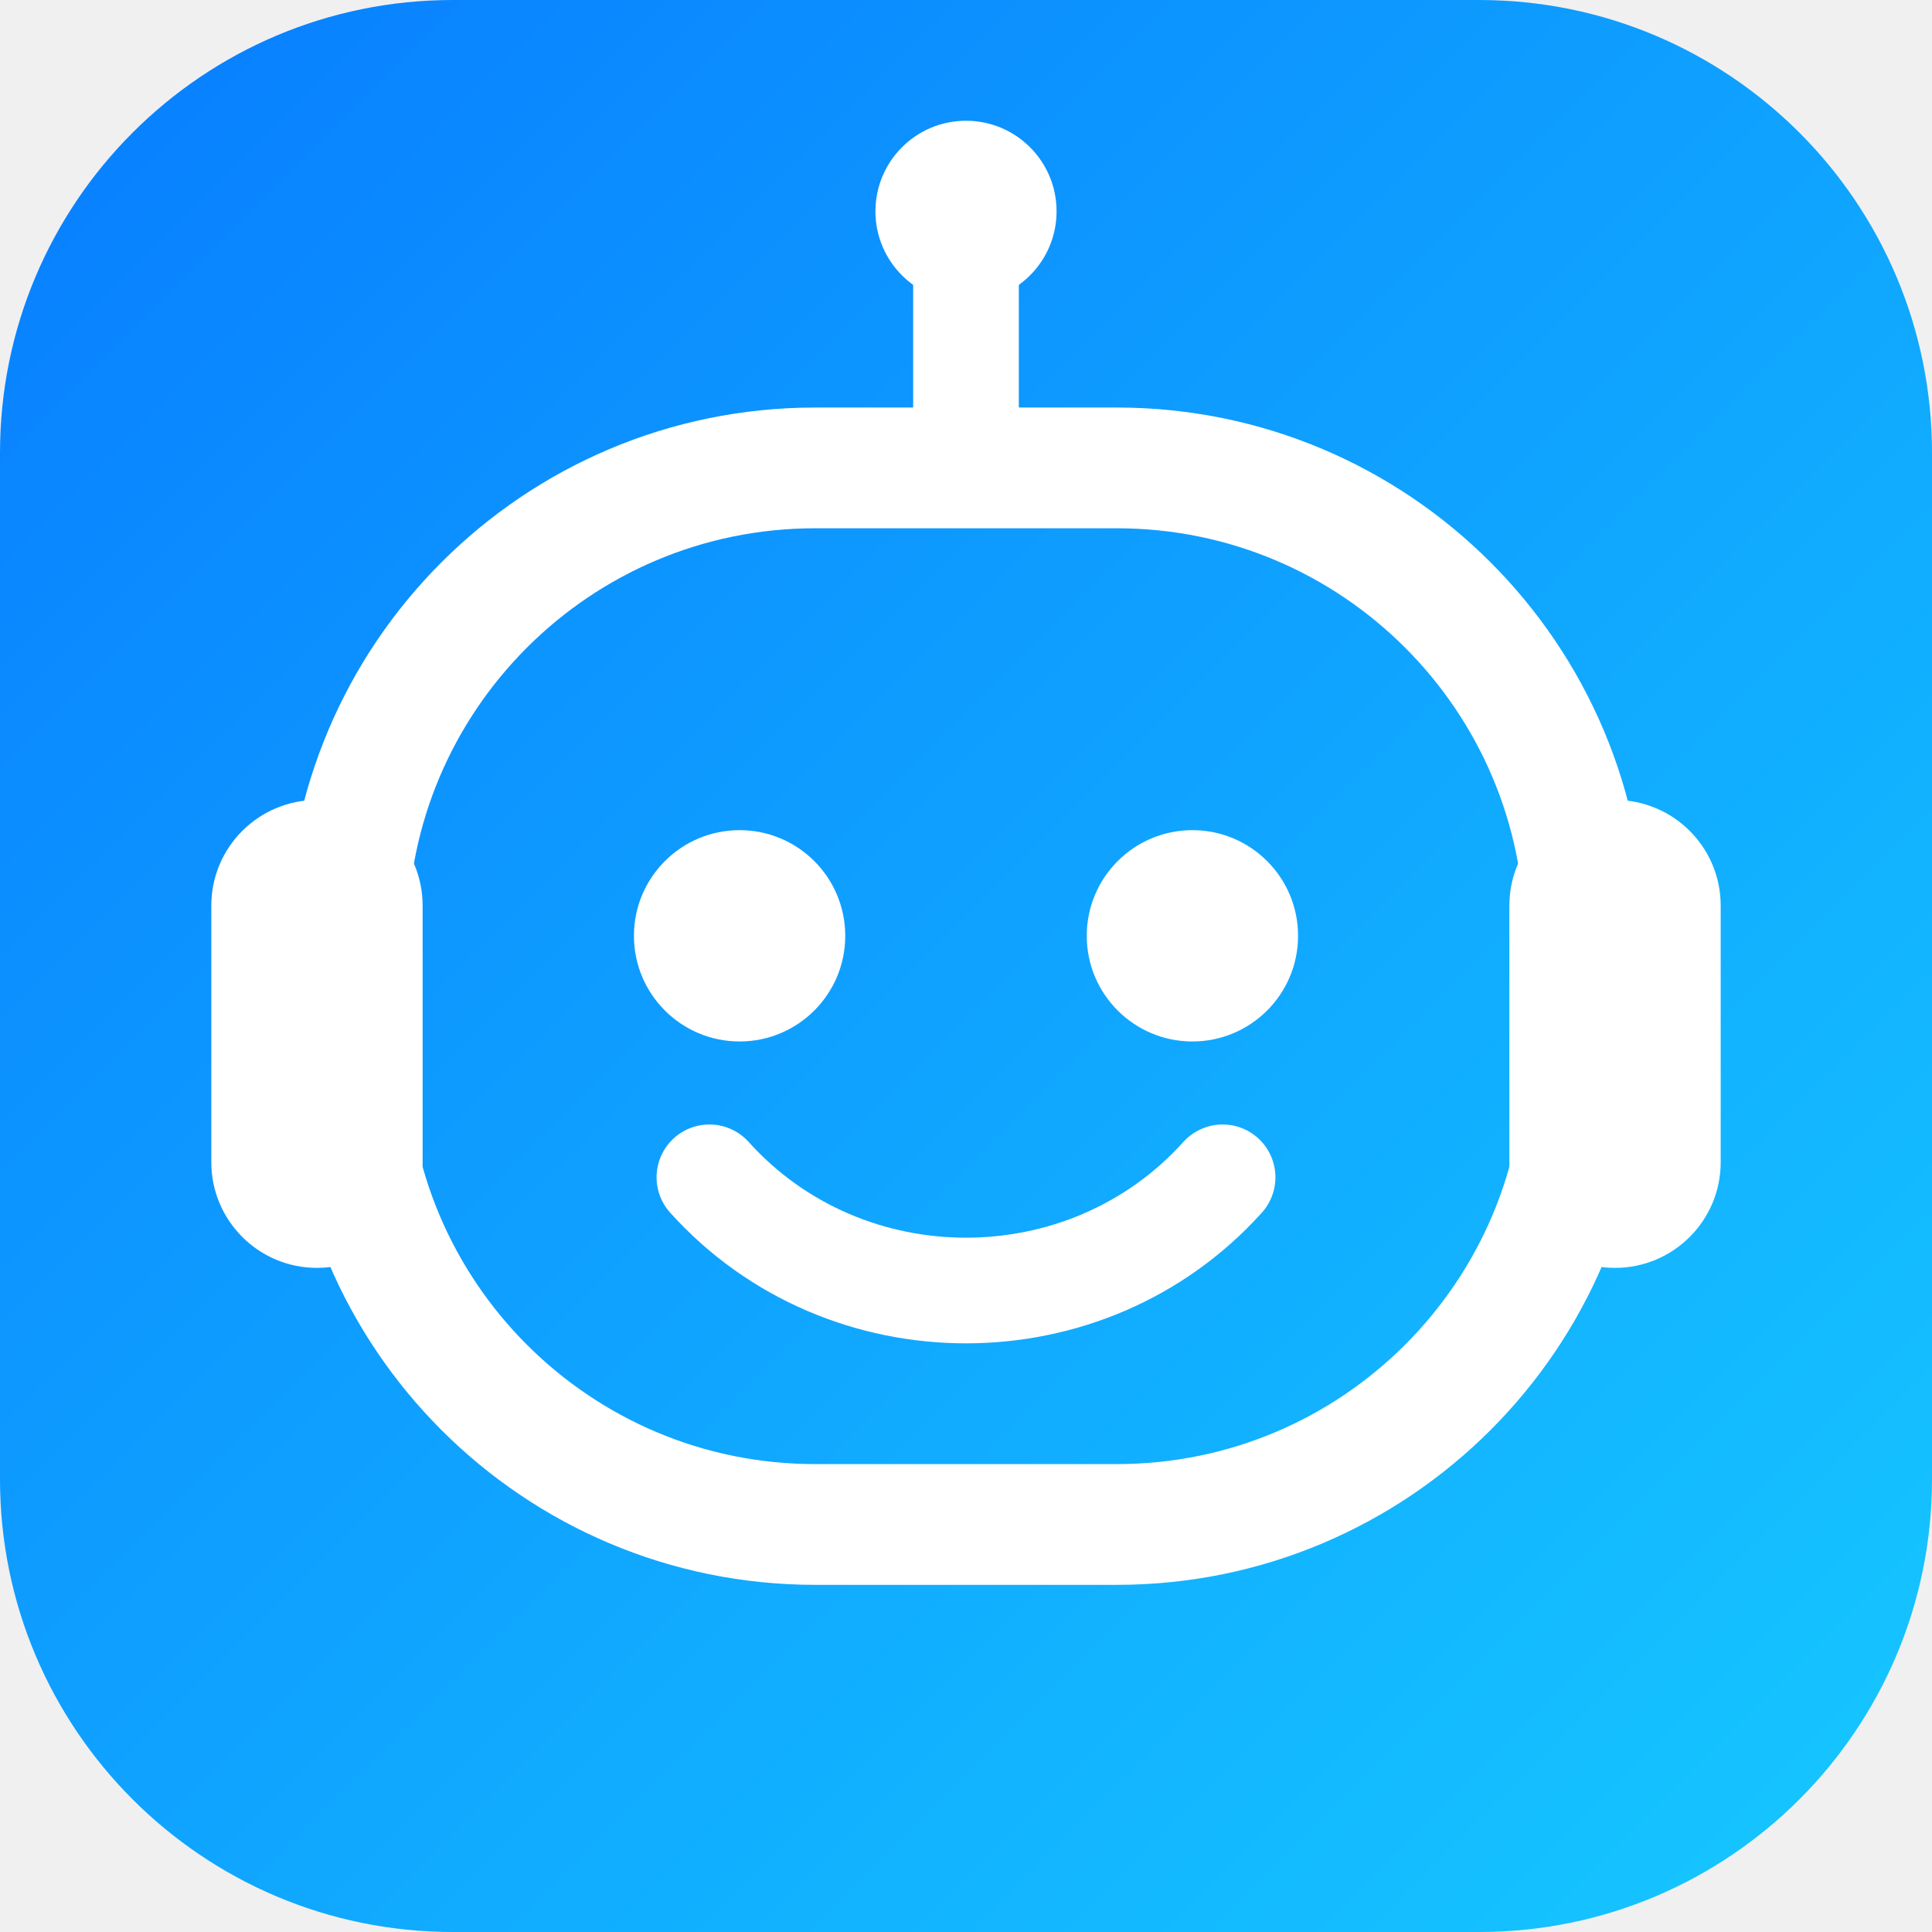
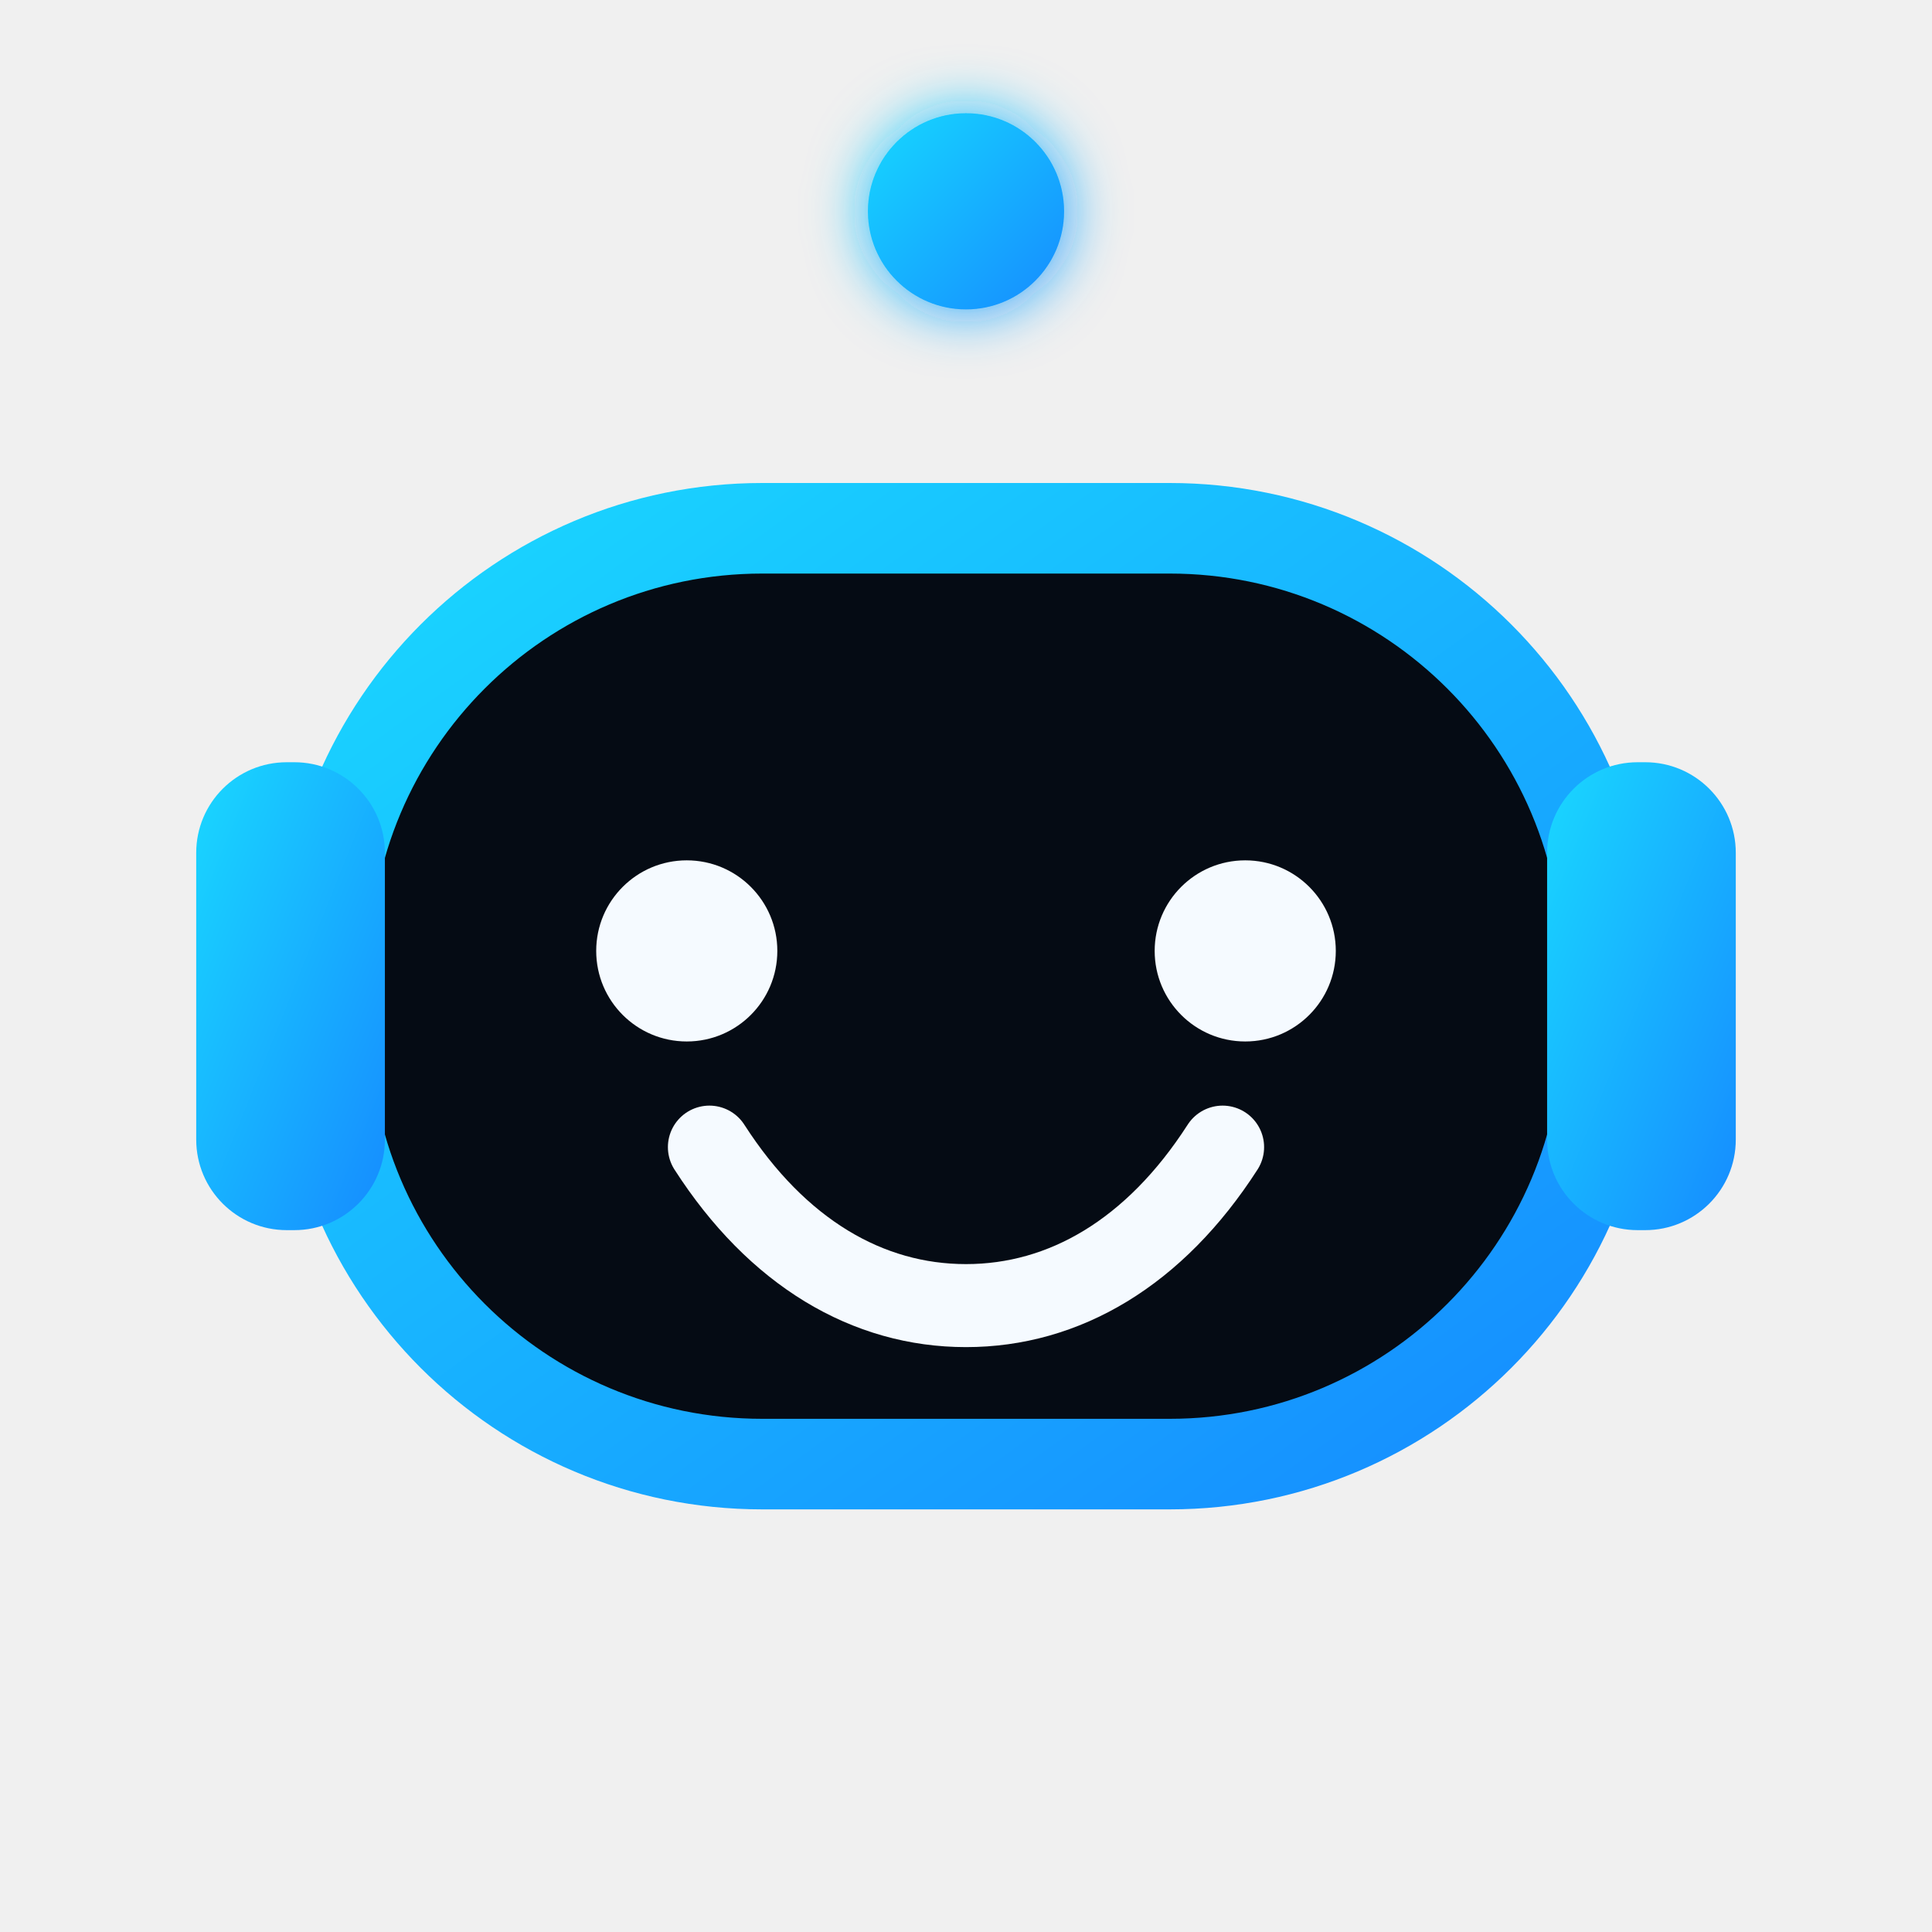
- <svg xmlns="http://www.w3.org/2000/svg" viewBox="0 0 128 128" role="img" aria-label="Kiber logo">
+ <svg xmlns="http://www.w3.org/2000/svg" viewBox="0 0 256 256" role="img" aria-labelledby="t">
  <defs>
-     <linearGradient id="bg" x1="0" y1="0" x2="1" y2="1">
-       <stop stop-color="#087cff" />
-       <stop offset="1" stop-color="#16c9ff" />
+     <linearGradient id="g" x1="0" y1="0" x2="1" y2="1">
+       <stop stop-color="#19d8ff" />
+       <stop offset="1" stop-color="#168bff" />
    </linearGradient>
+     <filter id="glow" x="-40%" y="-40%" width="180%" height="180%">
+       <feGaussianBlur stdDeviation="4" result="b" />
+       <feMerge>
+         <feMergeNode in="b" />
+         <feMergeNode in="SourceGraphic" />
+       </feMerge>
+     </filter>
  </defs>
-   <rect width="128" height="128" rx="30" fill="url(#bg)" />
-   <path d="M64 18v12" stroke="#fff" stroke-width="7" stroke-linecap="round" />
-   <circle cx="64" cy="14" r="6" fill="#fff" />
-   <rect x="23" y="31" width="82" height="70" rx="31" fill="none" stroke="#fff" stroke-width="8" />
-   <rect x="14" y="53" width="14" height="31" rx="7" fill="#fff" />
-   <rect x="100" y="53" width="14" height="31" rx="7" fill="#fff" />
-   <circle cx="49" cy="62" r="7" fill="#fff" />
-   <circle cx="79" cy="62" r="7" fill="#fff" />
-   <path d="M47 78c9 10 25 10 34 0" fill="none" stroke="#fff" stroke-width="7" stroke-linecap="round" />
+   <rect x="43" y="70" width="170" height="124" rx="58" fill="#050b14" stroke="url(#g)" stroke-width="12" />
+   <rect x="26" y="101" width="25" height="62" rx="12" fill="url(#g)" />
+   <rect x="205" y="101" width="25" height="62" rx="12" fill="url(#g)" />
+   <path d="M128 70V40" stroke="url(#g)" stroke-width="12" stroke-linecap="round" />
+   <circle cx="128" cy="28" r="13" fill="url(#g)" filter="url(#glow)" />
+   <circle cx="91" cy="126" r="12" fill="#f5faff" />
+   <circle cx="165" cy="126" r="12" fill="#f5faff" />
+   <path d="M94 152c9 14 21 21 34 21s25-7 34-21" fill="none" stroke="#f5faff" stroke-width="11" stroke-linecap="round" />
</svg>
